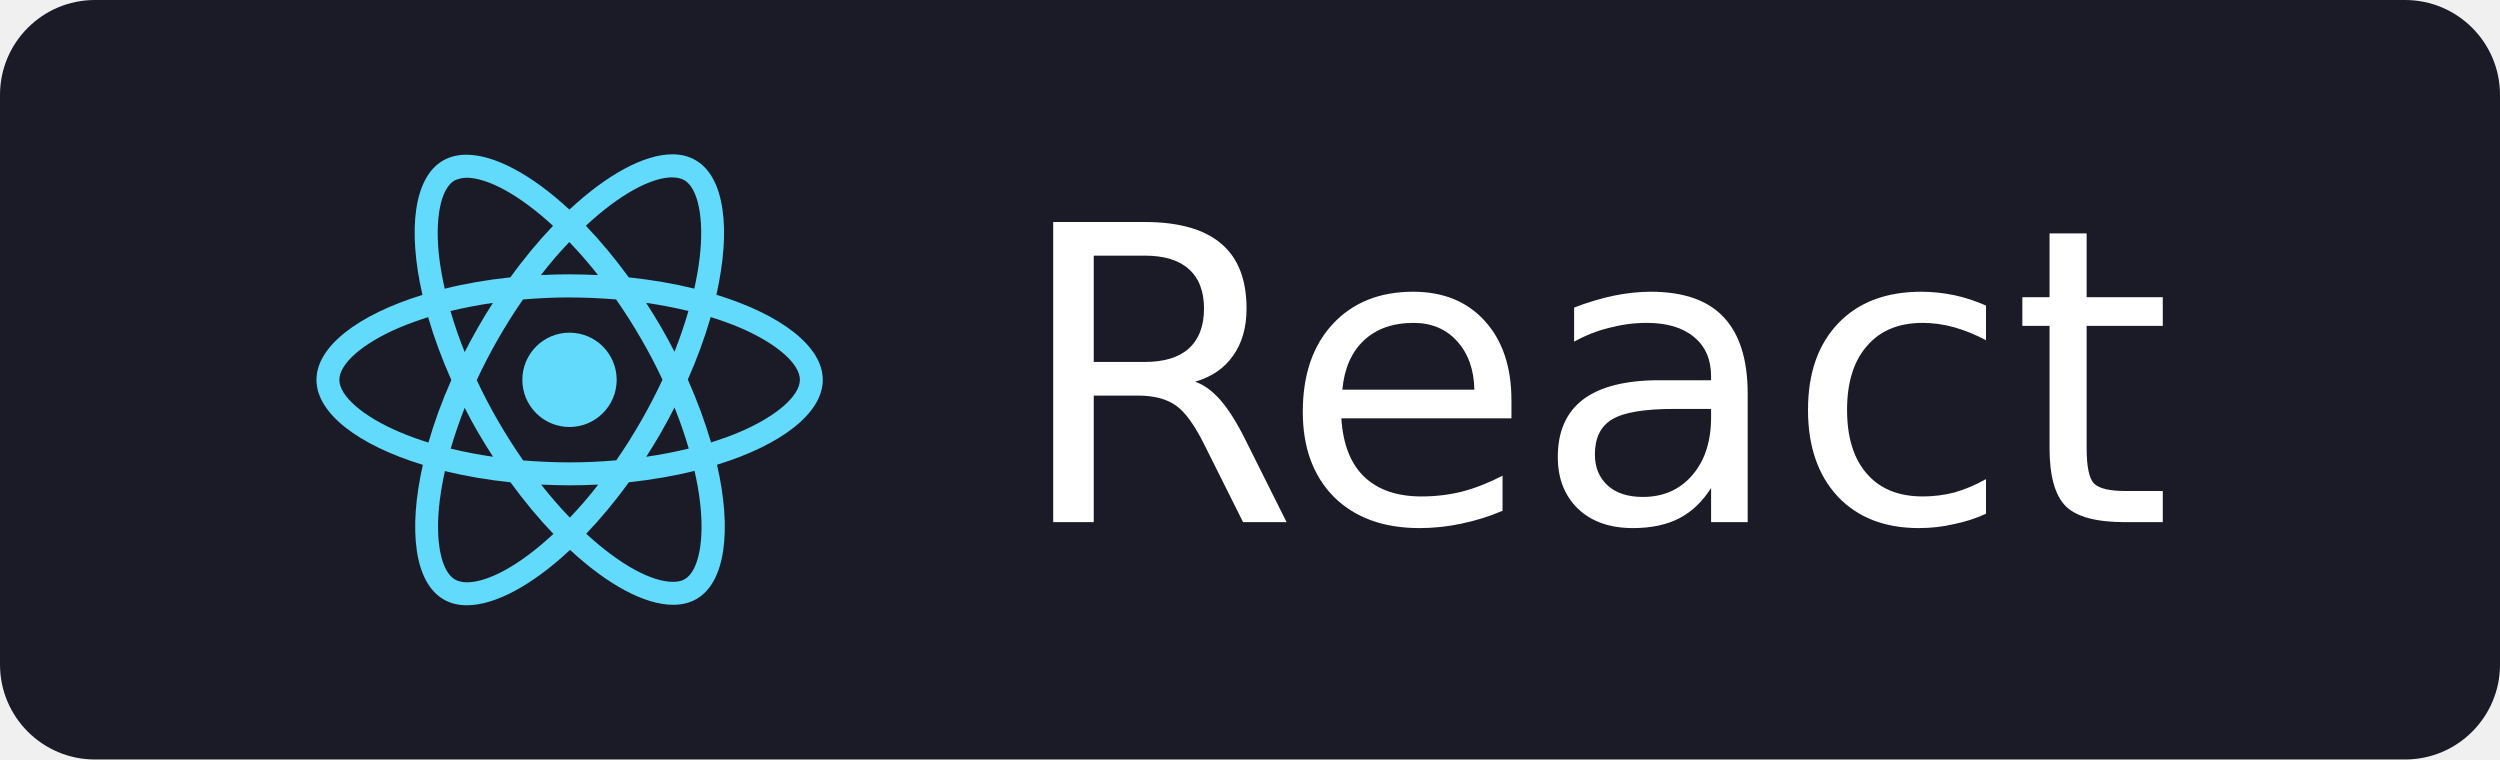
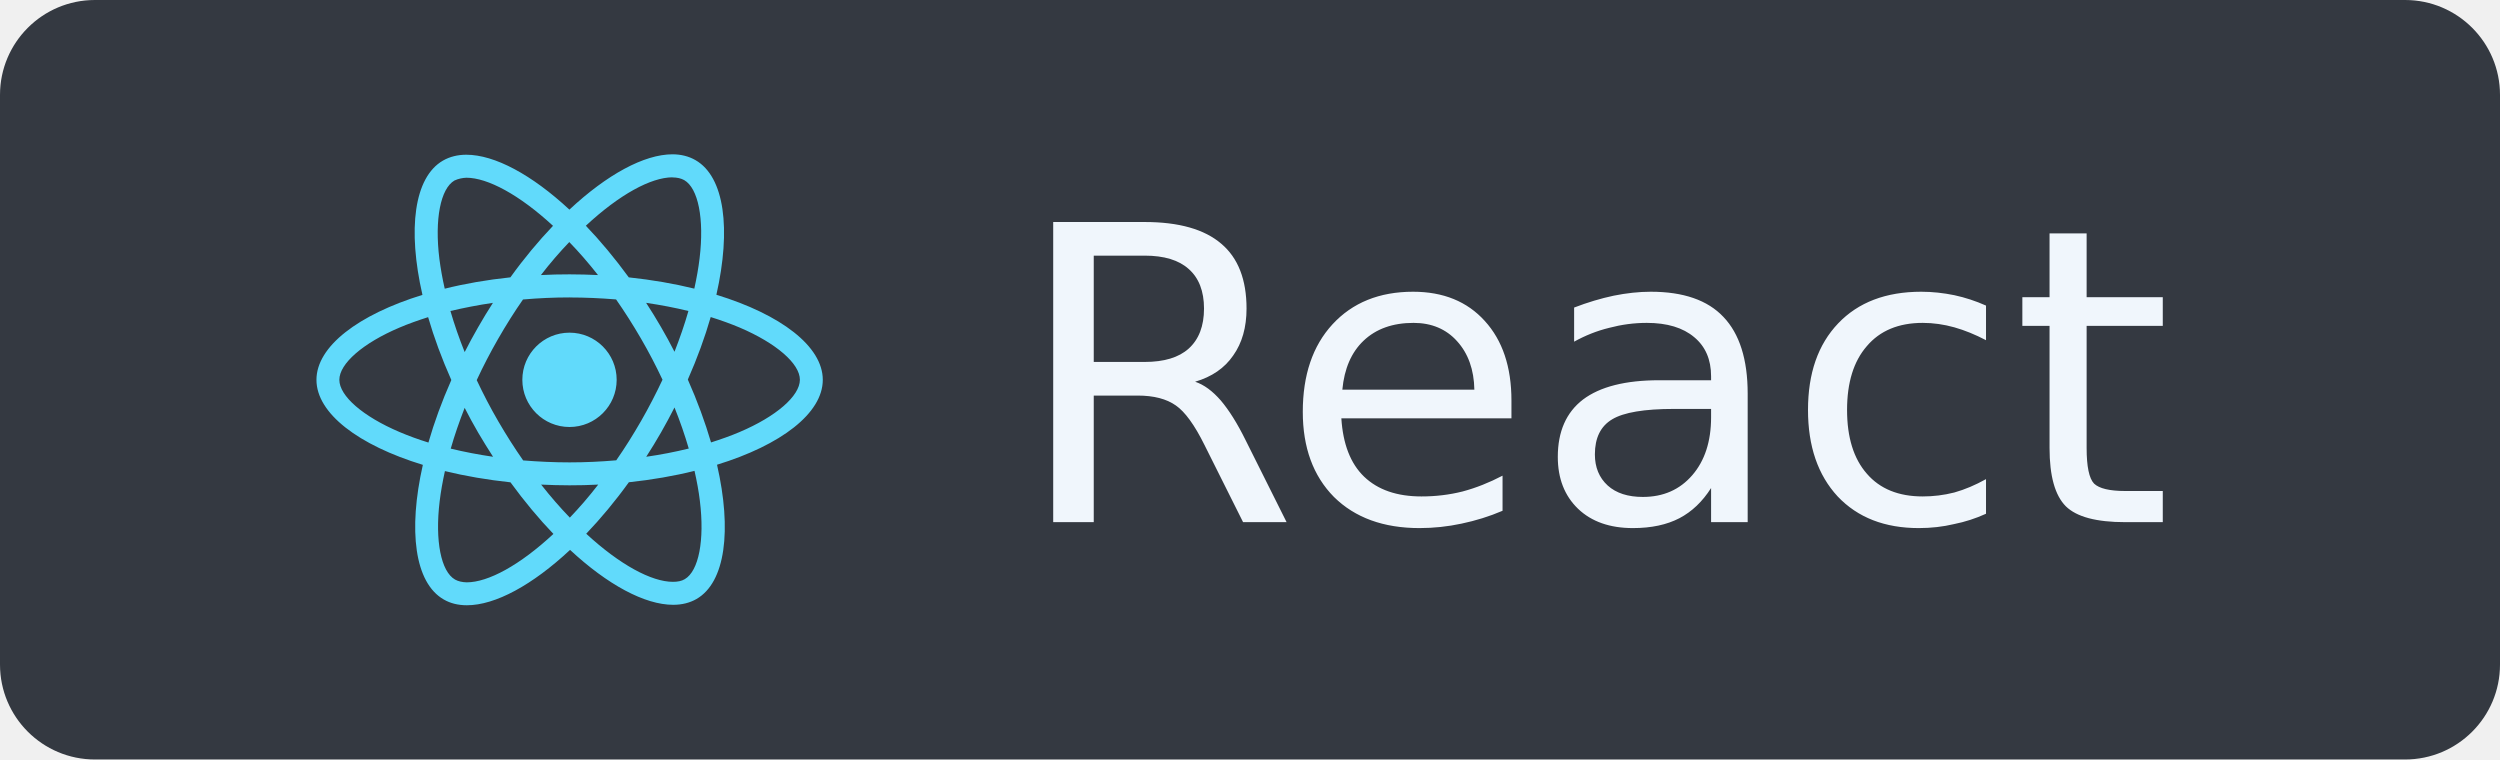
<svg xmlns="http://www.w3.org/2000/svg" width="79" height="24" viewBox="0 0 79 24" role="img" aria-label="React">
-   <rect width="79" height="24" rx="3" fill="#1a1b27" />
+   <rect width="79" height="24" rx="3" fill="#343941" />
  <svg x="10" y="4" width="16" height="16" viewBox="0 0 24 24">
    <path fill="#61DAFB" d="M14.23 12.004a2.236 2.236 0 0 1-2.235 2.236 2.236 2.236 0 0 1-2.236-2.236 2.236 2.236 0 0 1 2.235-2.236 2.236 2.236 0 0 1 2.236 2.236zm2.648-10.69c-1.346 0-3.107.96-4.888 2.622-1.78-1.653-3.542-2.602-4.887-2.602-.41 0-.783.093-1.106.278-1.375.793-1.683 3.264-.973 6.365C1.98 8.917 0 10.42 0 12.004c0 1.59 1.99 3.097 5.043 4.03-.704 3.113-.39 5.588.988 6.38.32.187.69.275 1.102.275 1.345 0 3.107-.96 4.888-2.624 1.78 1.654 3.542 2.603 4.887 2.603.41 0 .783-.09 1.106-.275 1.374-.792 1.683-3.263.973-6.365C22.02 15.096 24 13.59 24 12.004c0-1.59-1.99-3.097-5.043-4.032.704-3.11.39-5.587-.988-6.38-.318-.184-.688-.277-1.092-.278zm-.005 1.09v.006c.225 0 .406.044.558.127.666.382.955 1.835.73 3.704-.054.46-.142.945-.25 1.44-.96-.236-2.006-.417-3.107-.534-.66-.905-1.345-1.727-2.035-2.447 1.592-1.48 3.087-2.292 4.105-2.295zm-9.77.02c1.012 0 2.514.808 4.11 2.28-.686.72-1.37 1.537-2.02 2.442-1.107.117-2.154.298-3.113.538-.112-.49-.195-.964-.254-1.42-.23-1.868.054-3.32.714-3.707.19-.09.4-.127.563-.132zm4.882 3.05c.455.468.91.992 1.36 1.564-.44-.02-.89-.034-1.345-.034-.46 0-.915.01-1.36.034.44-.572.895-1.096 1.345-1.565zM12 8.1c.74 0 1.477.034 2.202.093.406.582.802 1.203 1.183 1.86.372.64.71 1.29 1.018 1.946-.308.655-.646 1.31-1.013 1.95-.38.66-.773 1.288-1.18 1.87-.728.063-1.466.098-2.21.098-.74 0-1.477-.035-2.202-.093-.406-.582-.802-1.204-1.183-1.86-.372-.64-.71-1.29-1.018-1.946.303-.657.646-1.313 1.013-1.954.38-.66.773-1.286 1.18-1.868.728-.064 1.466-.098 2.21-.098zm-3.635.254c-.24.377-.48.763-.704 1.16-.225.39-.435.782-.635 1.174-.265-.656-.49-1.31-.676-1.947.64-.15 1.315-.283 2.015-.386zm7.26 0c.695.103 1.365.23 2.006.387-.18.632-.405 1.282-.66 1.933-.2-.39-.41-.783-.64-1.174-.225-.392-.465-.774-.705-1.146zm3.063.675c.484.15.944.317 1.375.498 1.732.74 2.852 1.708 2.852 2.476-.005.768-1.125 1.74-2.857 2.475-.42.18-.88.342-1.355.493-.28-.958-.646-1.956-1.1-2.98.45-1.017.81-2.01 1.085-2.964zm-13.395.004c.278.96.645 1.957 1.1 2.98-.45 1.017-.812 2.01-1.086 2.964-.484-.15-.944-.318-1.37-.5-1.732-.737-2.852-1.706-2.852-2.474 0-.768 1.12-1.742 2.852-2.476.42-.18.88-.342 1.356-.494zm11.678 4.28c.265.657.49 1.312.676 1.948-.64.157-1.316.29-2.016.39.24-.375.48-.762.705-1.158.225-.39.435-.788.636-1.18zm-9.945.02c.2.392.41.783.64 1.175.23.39.465.772.705 1.143-.695-.102-1.365-.23-2.006-.386.18-.63.406-1.282.66-1.933zM17.92 16.32c.112.493.2.968.254 1.423.23 1.868-.054 3.32-.714 3.708-.147.09-.338.128-.563.128-1.012 0-2.514-.807-4.11-2.28.686-.72 1.37-1.536 2.02-2.44 1.107-.118 2.154-.3 3.113-.54zm-11.83.01c.96.234 2.006.415 3.107.532.66.905 1.345 1.727 2.035 2.446-1.595 1.483-3.092 2.295-4.11 2.295-.22-.005-.406-.05-.553-.132-.666-.38-.955-1.834-.73-3.703.054-.46.142-.944.25-1.438zm4.56.64c.44.02.89.034 1.345.034.46 0 .915-.01 1.36-.034-.44.572-.895 1.095-1.345 1.565-.455-.47-.91-.993-1.36-1.565z" />
  </svg>
-   <text x="32" y="16.5" font-family="Verdana,Geneva,DejaVu Sans,sans-serif" font-size="13" fill="#fff">React</text>
+   <text x="32" y="16.5" font-family="Verdana,Geneva,DejaVu Sans,sans-serif" font-size="13" fill="#f0f6fc">React</text>
</svg>
